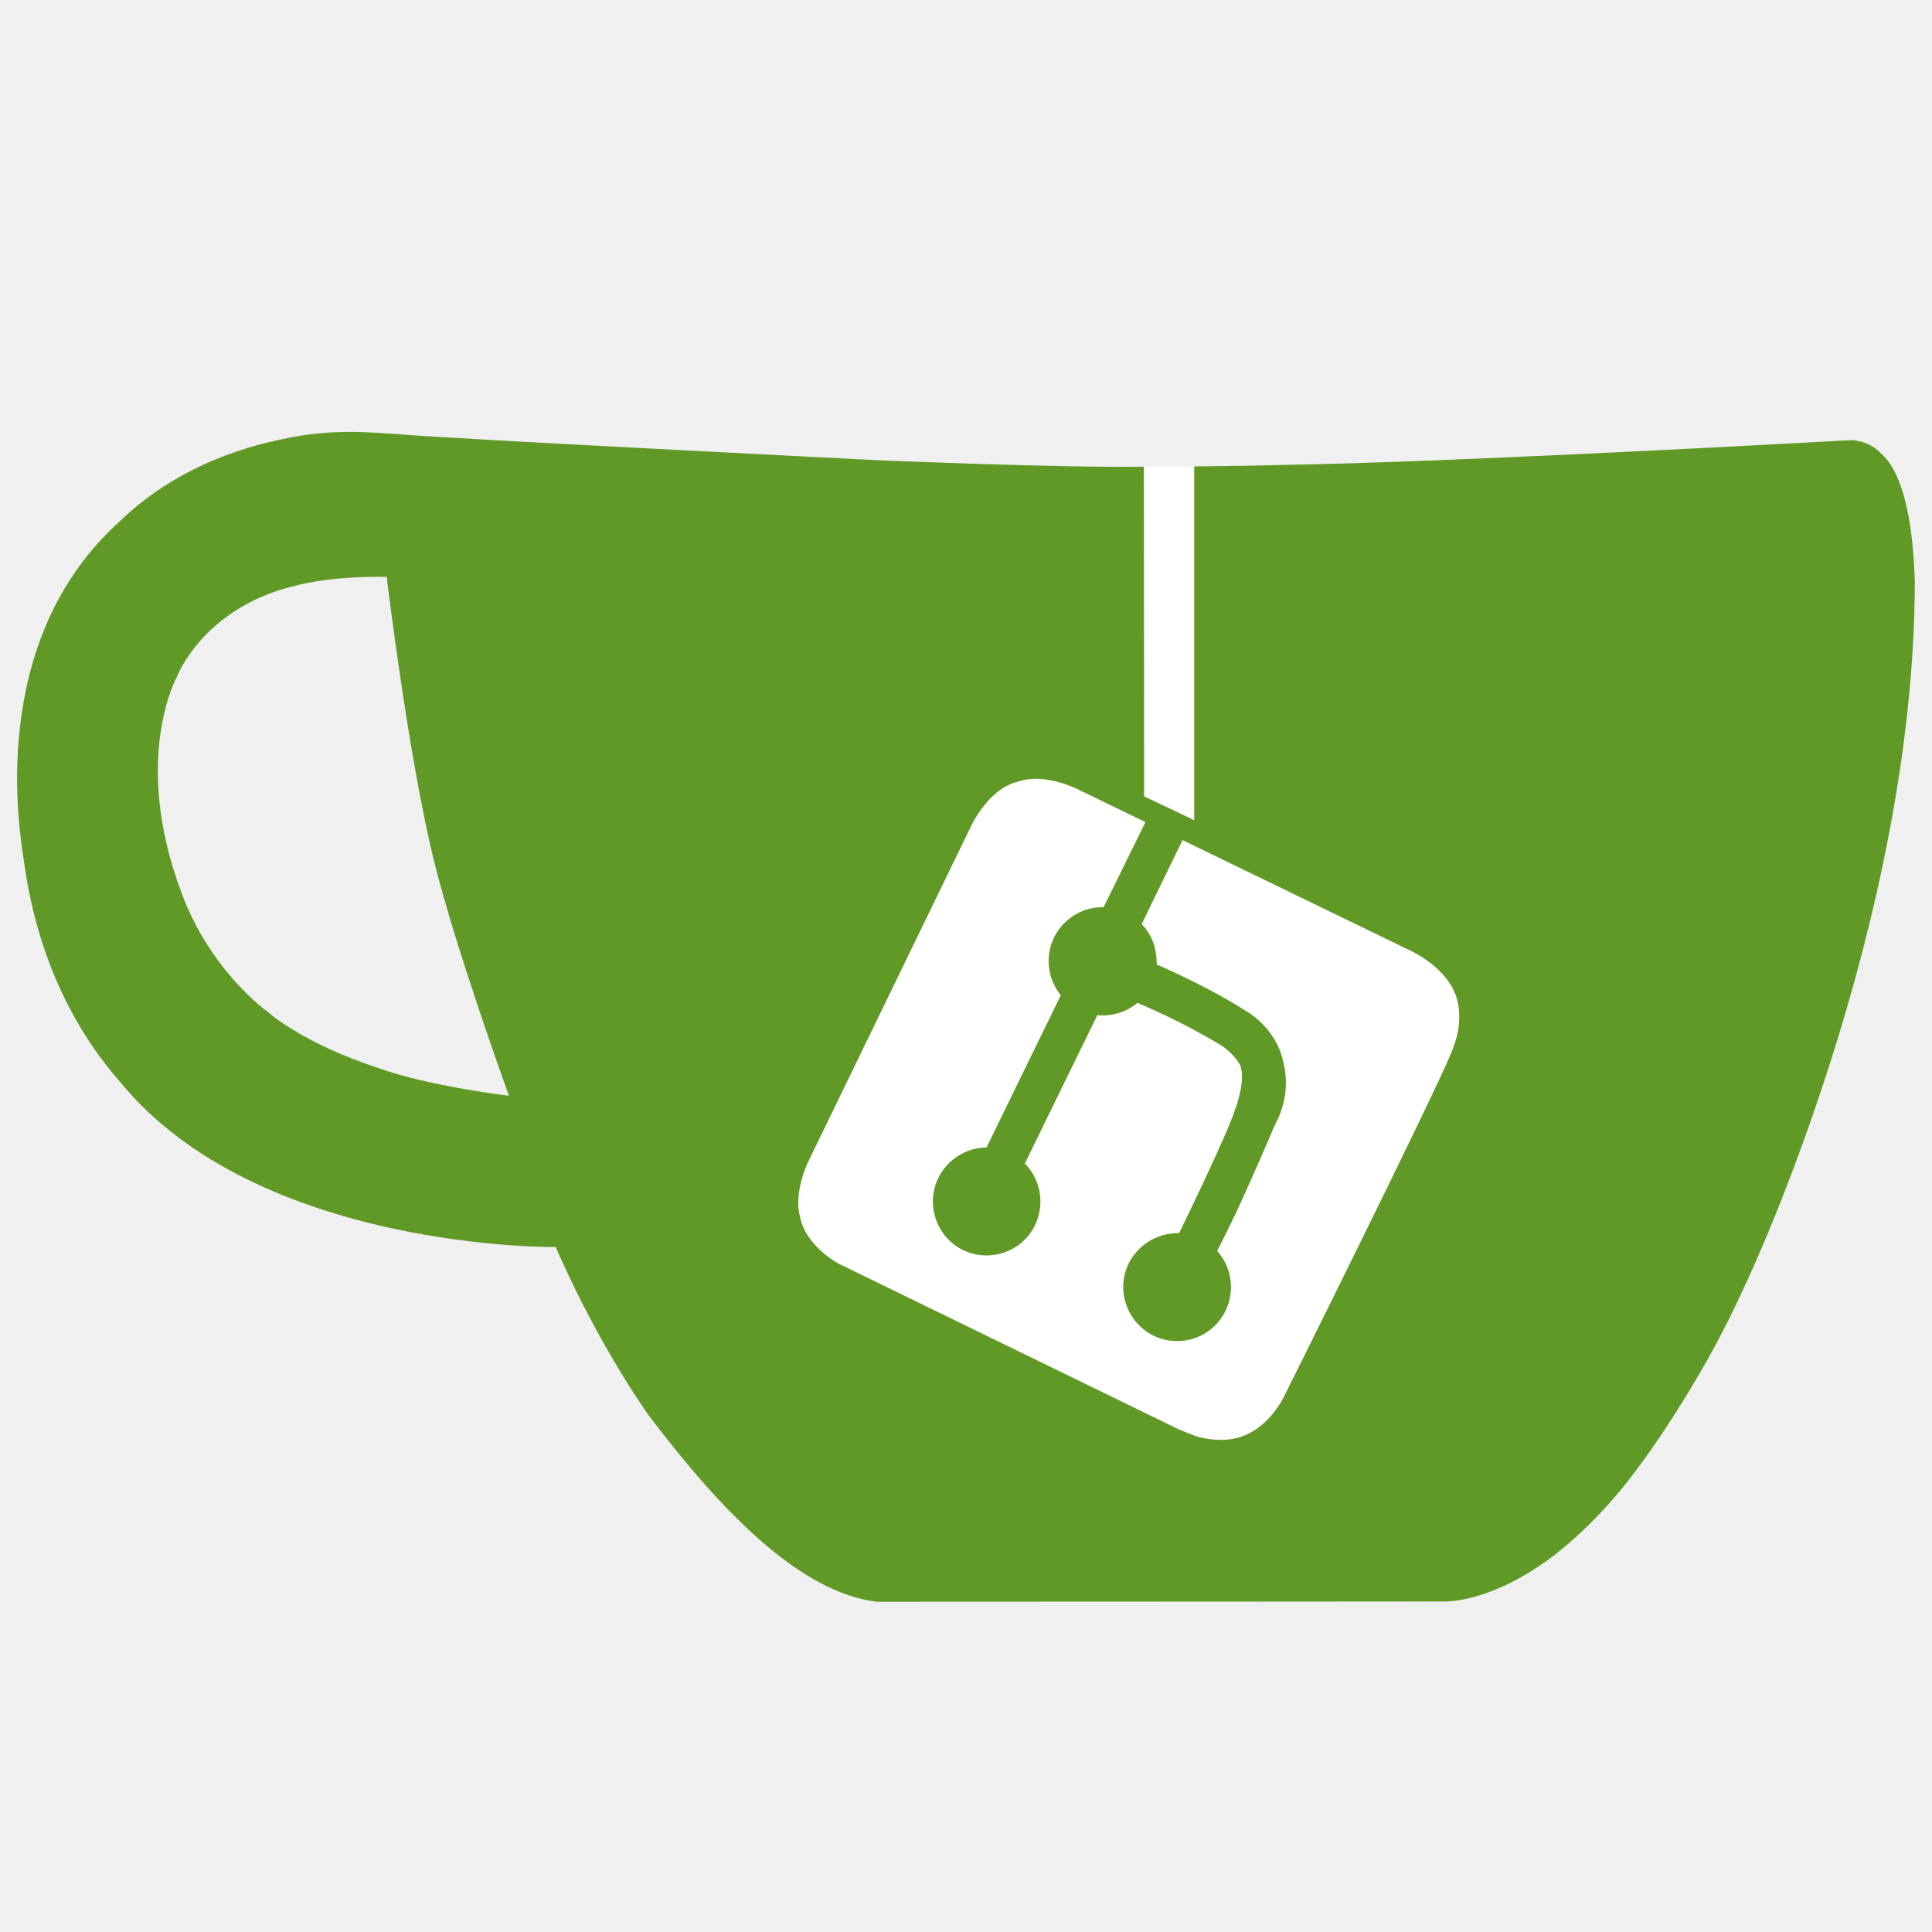
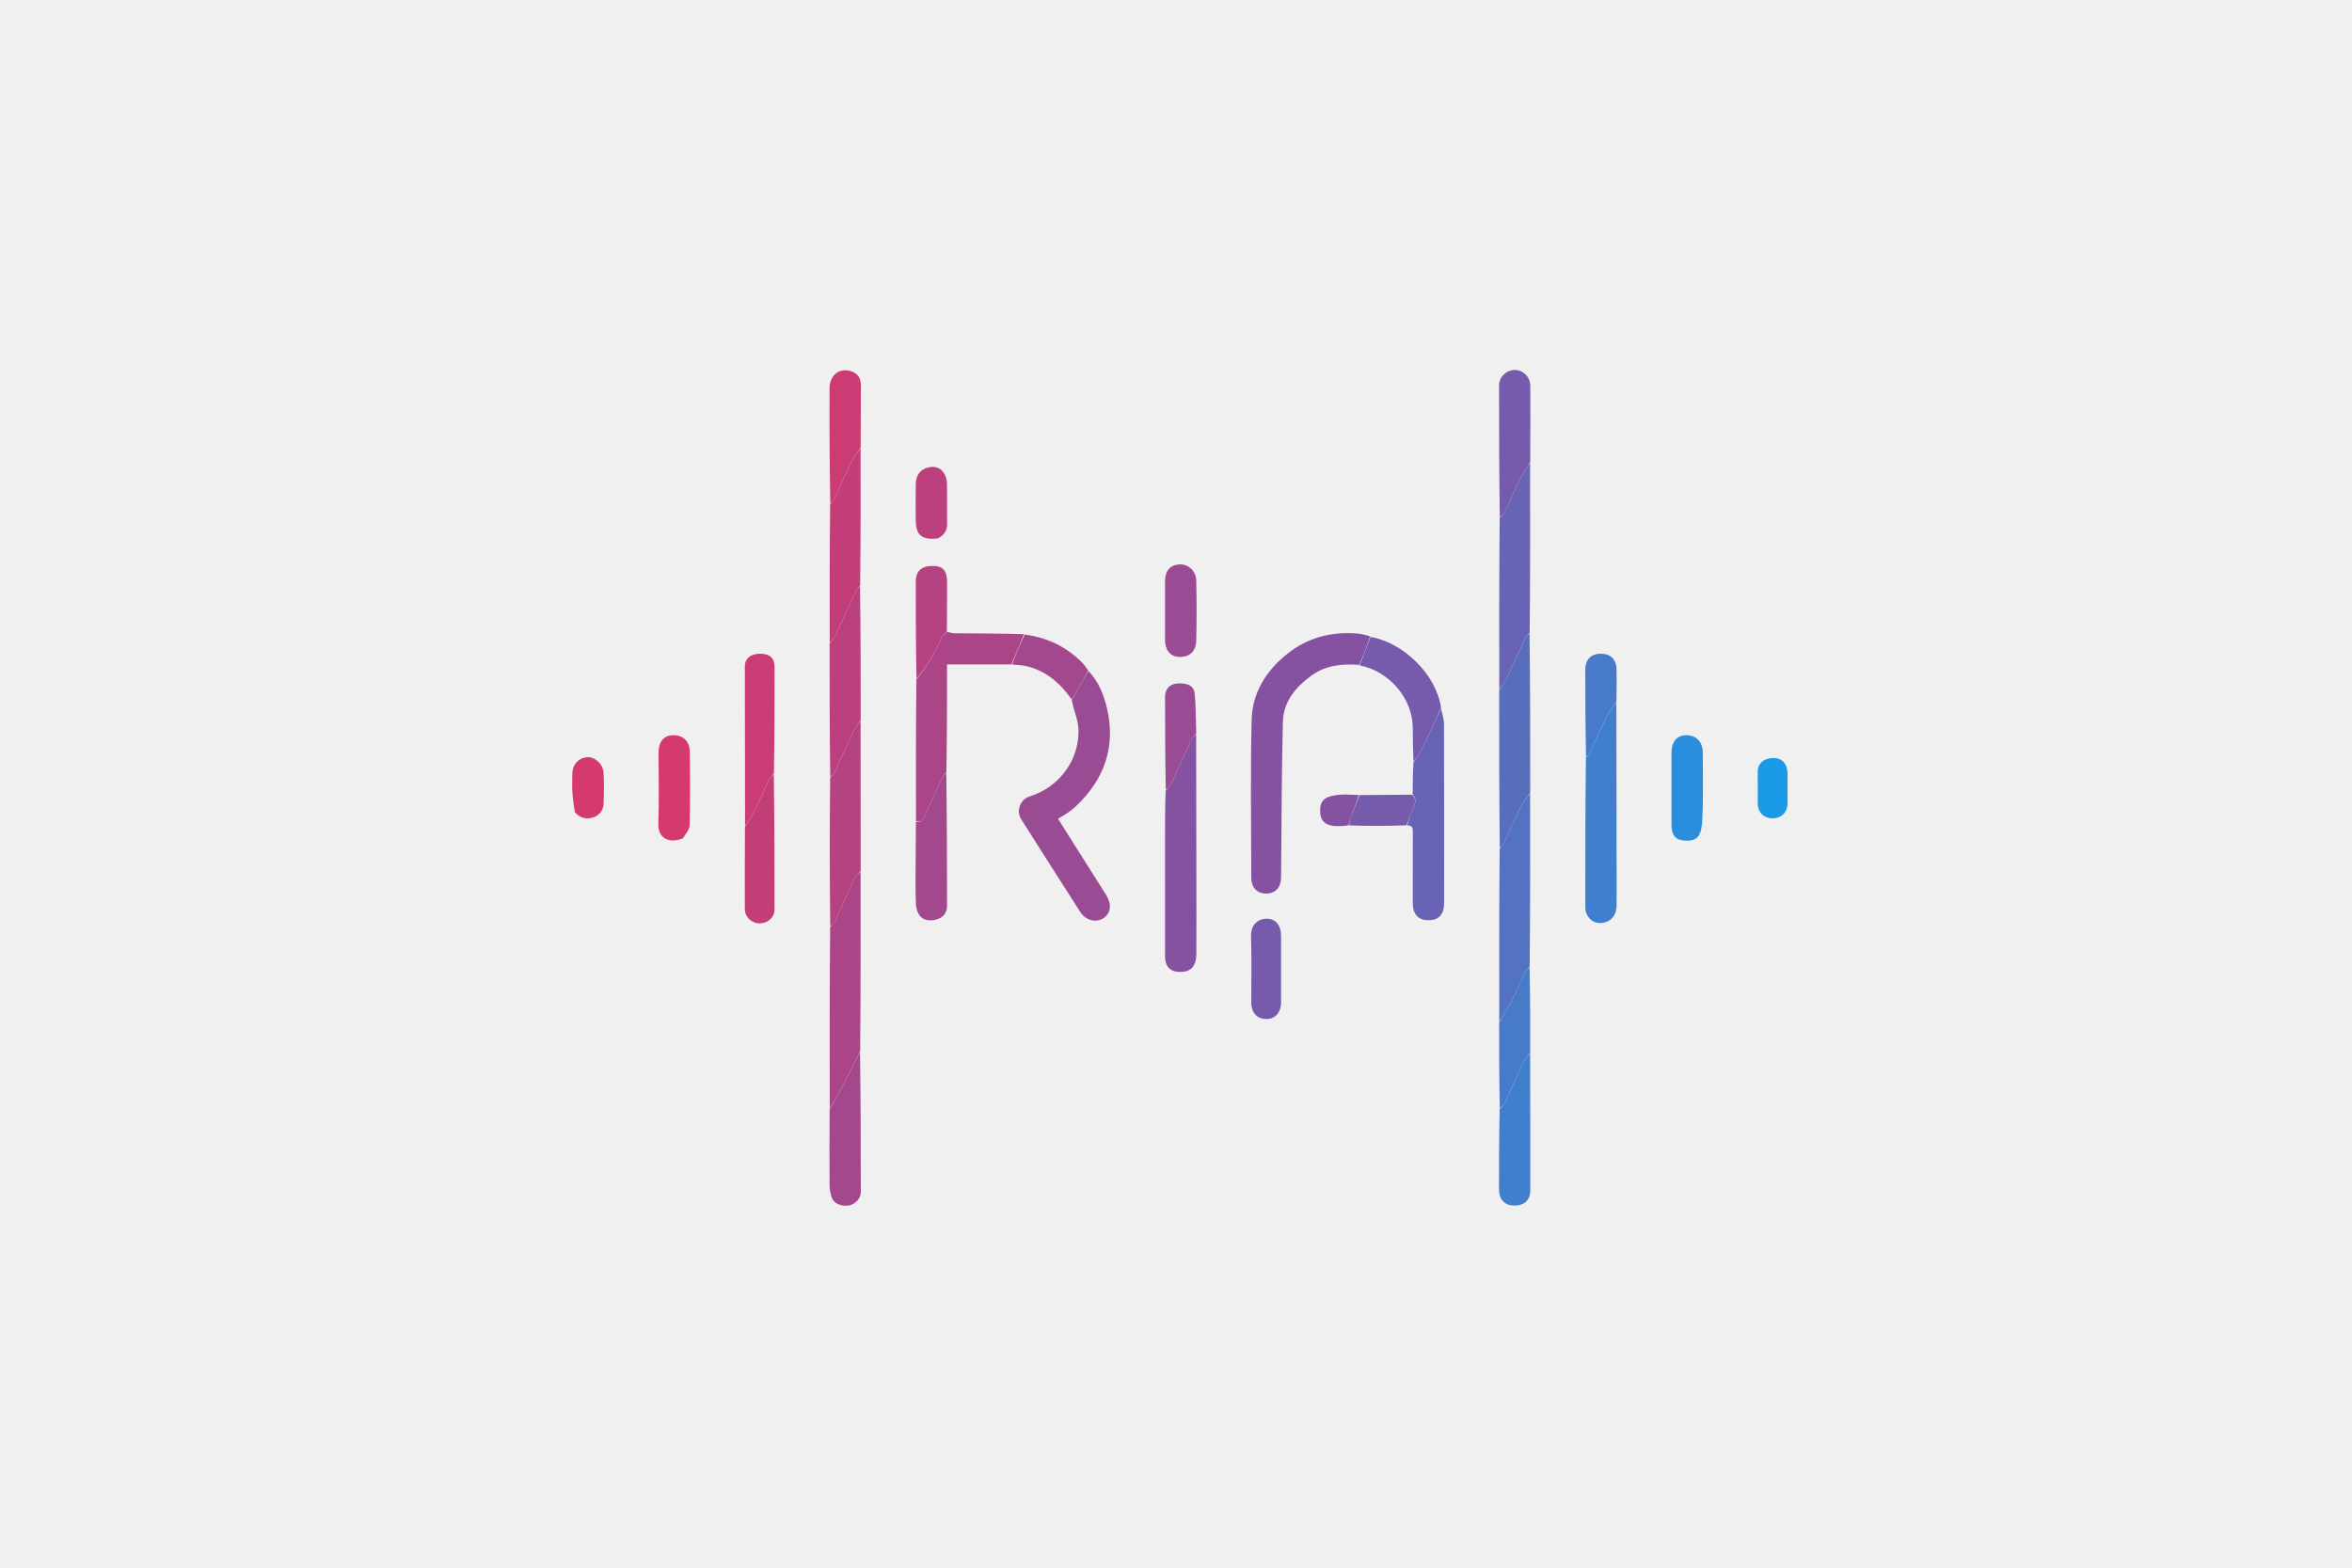
- <svg xmlns="http://www.w3.org/2000/svg" xml:space="preserve" viewBox="0 0 640 640" width="32" height="32">
-   <path d="m395.9 484.2-126.9-61c-12.5-6-17.9-21.2-11.8-33.8l61-126.9c6-12.5 21.2-17.9 33.8-11.8 17.2 8.3 27.1 13 27.1 13l-.1-109.2 16.7-.1.1 117.1s57.4 24.2 83.1 40.1c3.7 2.3 10.2 6.8 12.9 14.4 2.1 6.1 2 13.1-1 19.3l-61 126.9c-6.2 12.7-21.4 18.1-33.9 12" style="fill:#fff" />
-   <path d="M622.7 149.8c-4.1-4.1-9.6-4-9.6-4s-117.2 6.6-177.9 8c-13.3.3-26.5.6-39.6.7v117.2c-5.5-2.6-11.1-5.3-16.6-7.9 0-36.4-.1-109.2-.1-109.2-29 .4-89.2-2.2-89.2-2.2s-141.4-7.1-156.8-8.5c-9.8-.6-22.5-2.1-39 1.5-8.7 1.8-33.5 7.4-53.8 26.9C-4.9 212.4 6.6 276.2 8 285.8c1.7 11.7 6.9 44.2 31.7 72.5 45.8 56.1 144.4 54.8 144.4 54.8s12.1 28.9 30.6 55.5c25 33.1 50.7 58.9 75.7 62 63 0 188.9-.1 188.9-.1s12 .1 28.3-10.3c14-8.5 26.5-23.4 26.5-23.4S547 483 565 451.5c5.5-9.7 10.1-19.1 14.1-28 0 0 55.2-117.1 55.2-231.1-1.1-34.5-9.6-40.6-11.6-42.6M125.6 353.9c-25.9-8.5-36.9-18.7-36.9-18.7S69.6 321.8 60 295.4c-16.5-44.2-1.4-71.2-1.4-71.2s8.4-22.5 38.5-30c13.8-3.7 31-3.1 31-3.1s7.1 59.4 15.7 94.2c7.2 29.2 24.8 77.7 24.8 77.7s-26.1-3.1-43-9.1m300.3 107.6s-6.1 14.5-19.6 15.4c-5.8.4-10.3-1.2-10.3-1.2s-.3-.1-5.3-2.1l-112.9-55s-10.9-5.7-12.8-15.6c-2.2-8.1 2.7-18.1 2.7-18.1L322 273s4.8-9.7 12.2-13c.6-.3 2.3-1 4.5-1.5 8.1-2.1 18 2.8 18 2.8L467.4 315s12.6 5.7 15.3 16.2c1.9 7.4-.5 14-1.8 17.2-6.3 15.4-55 113.1-55 113.1" style="fill:#609926" />
-   <path d="M326.8 380.1c-8.2.1-15.4 5.8-17.3 13.8s2 16.3 9.1 20c7.7 4 17.5 1.8 22.7-5.4 5.1-7.1 4.3-16.9-1.8-23.1l24-49.1c1.5.1 3.7.2 6.2-.5 4.1-.9 7.1-3.6 7.1-3.6 4.2 1.8 8.6 3.8 13.2 6.1 4.8 2.4 9.3 4.9 13.4 7.3.9.5 1.8 1.1 2.8 1.9 1.6 1.3 3.4 3.1 4.7 5.5 1.9 5.5-1.9 14.9-1.9 14.9-2.3 7.6-18.4 40.6-18.4 40.6-8.1-.2-15.3 5-17.7 12.5-2.6 8.1 1.1 17.3 8.9 21.3s17.4 1.7 22.5-5.3c5-6.8 4.6-16.3-1.1-22.6 1.9-3.7 3.7-7.4 5.6-11.3 5-10.4 13.5-30.4 13.5-30.4.9-1.7 5.7-10.3 2.7-21.3-2.5-11.4-12.6-16.7-12.6-16.7-12.2-7.9-29.2-15.2-29.2-15.2s0-4.1-1.1-7.1c-1.1-3.1-2.8-5.1-3.9-6.3 4.7-9.7 9.4-19.3 14.1-29-4.1-2-8.1-4-12.2-6.1-4.8 9.8-9.7 19.7-14.5 29.5-6.7-.1-12.9 3.5-16.1 9.4-3.4 6.3-2.7 14.1 1.9 19.8z" style="fill:#609926" />
+ <svg xmlns="http://www.w3.org/2000/svg" version="1.1" id="Layer_1" x="0px" y="0px" width="100%" viewBox="0 0 1500 1000" enable-background="new 0 0 1500 1000" xml:space="preserve">
+   <path fill="none" opacity="1" stroke="none" d=" M828,1001   C552,1001 276.5,1001 1,1001   C1,667.667 1,334.333 1,1   C501,1 1001,1 1501,1   C1501,334.333 1501,667.667 1501,1001   C1276.833,1001 1052.667,1001 828,1001  M866.076,507.03   C861.589,507.021 857.038,506.527 852.628,507.108   C844.523,508.176 841.446,510.815 841.968,518.732   C842.322,524.096 846.027,527.001 853.034,526.992   C855.357,526.989 857.68,526.891 860.932,526.972   C872.956,526.926 884.98,526.88 897.869,526.97   C901.248,526.482 901.027,528.706 901.021,530.978   C900.981,545.961 900.974,560.943 901.011,575.926   C901.03,583.315 904.5,587.039 911.161,586.999   C917.605,586.961 920.996,583.236 920.997,576.14   C921.003,538.018 921.048,499.896 920.915,461.774   C920.904,458.479 919.702,455.189 919.009,451.097   C916.118,430.715 895.508,409.99 873.574,405.22   C870.487,404.813 867.411,404.228 864.31,404.03   C848.299,403.009 833.713,406.959 821.043,417.01   C807.514,427.743 798.711,441.784 798.26,458.964   C797.378,492.599 797.99,526.274 798.009,559.933   C798.013,566.184 801.775,570.054 807.643,569.999   C813.402,569.944 816.946,566.031 817.006,559.794   C817.325,526.701 817.36,493.601 818.154,460.519   C818.463,447.612 826.28,438.289 836.372,430.945   C845.544,424.271 856.073,423.274 867.385,424.763   C886.141,428.139 900.858,445.663 901,464.102   C901.057,471.402 901.111,478.702 901.031,486.93   C901.005,493.583 900.979,500.237 900.026,506.981   C889.019,507.041 878.011,507.102 866.076,507.03  M956.032,707.929   C956.021,724.893 955.994,741.856 956.007,758.819   C956.011,765.113 959.572,768.887 965.491,769.003   C971.934,769.13 975.932,765.736 975.947,759.305   C976.016,730.205 975.89,701.104 975.971,671.074   C975.926,653.048 975.88,635.022 975.972,616.068   C975.926,579.38 975.88,542.692 975.97,505.074   C975.924,471.385 975.878,437.695 975.968,403.077   C975.923,367.052 975.878,331.027 975.968,294.072   C975.978,278.116 976.041,262.159 975.971,246.202   C975.946,240.548 971.565,236.127 966.233,236.001   C960.951,235.877 956.055,240.279 956.046,245.735   C956.004,273.823 956.112,301.91 956.031,330.926   C956.077,367.284 956.122,403.643 956.033,440.929   C956.077,474.286 956.122,507.642 956.031,541.927   C956.076,578.616 956.12,615.304 956.031,652.923   C956.076,670.949 956.122,688.975 956.032,707.929  M475.027,527.924   C475.018,545.206 474.969,562.489 475.025,579.771   C475.042,585.016 479.349,589.037 484.573,588.995   C489.649,588.954 493.954,585.17 493.958,580.233   C493.982,551.488 493.888,522.743 493.969,493.07   C493.98,470.596 494.014,448.122 493.984,425.648   C493.977,419.824 491.027,417.063 485.045,416.997   C478.955,416.93 475.027,419.959 475.027,425.122   C475.026,459.08 475.11,493.038 475.027,527.924  M529.027,321.925   C529.073,351.282 529.12,380.639 529.028,410.924   C529.074,439.282 529.12,467.639 529.028,496.925   C529.074,528.282 529.121,559.639 529.029,591.925   C529.075,630.282 529.121,668.639 529.03,707.925   C529.02,723.887 528.955,739.85 529.056,755.812   C529.073,758.389 529.575,761.035 530.302,763.518   C531.467,767.497 536.085,769.673 541.184,768.987   C545.092,768.462 548.982,764.5 548.98,760.781   C548.958,730.854 548.888,700.927 548.968,670.072   C548.923,632.048 548.878,594.024 548.968,555.071   C548.923,523.381 548.878,491.691 548.969,459.072   C548.924,430.714 548.879,402.357 548.969,373.07   C548.924,344.047 548.878,315.024 548.969,285.072   C548.979,271.95 548.968,258.828 549.012,245.706   C549.026,241.483 547.343,238.475 543.273,236.983   C535.731,234.217 529.13,238.908 529.074,247.757   C528.918,272.169 529.111,296.583 529.027,321.925  M1011.033,483.929   C1011.021,515.576 1010.994,547.222 1011.041,578.868   C1011.043,580.423 1011.382,582.137 1012.094,583.501   C1014.308,587.745 1018.209,589.399 1022.678,588.594   C1027.805,587.671 1030.905,583.417 1030.977,577.911   C1031.085,569.585 1031.015,561.256 1031.002,552.928   C1030.949,517.954 1030.89,482.979 1030.97,447.076   C1030.98,440.433 1031.093,433.788 1030.97,427.147   C1030.846,420.4 1027.064,416.861 1020.454,417.002   C1014.568,417.128 1011.003,420.92 1011.012,427.208   C1011.04,445.806 1011.113,464.403 1011.033,483.929  M762.968,467.07   C762.651,458.838 762.692,450.57 761.883,442.386   C761.388,437.372 757.212,435.457 750.429,436.005   C746.144,436.352 743.028,439.62 743.027,444.186   C743.022,464.121 743.111,484.057 743.031,504.923   C743.02,514.417 743.003,523.912 743.001,533.406   C742.997,558.892 742.986,584.377 743.009,609.863   C743.015,616.602 746.343,620.025 752.704,620   C759.508,619.974 762.936,616.241 762.975,608.408   C763.055,592.418 763.018,576.426 762.996,560.436   C762.954,529.623 762.889,498.811 762.968,467.07  M603.968,402.071   C603.979,391.763 603.996,381.455 603.997,371.147   C603.998,364.065 601.345,361.07 595.041,360.999   C587.734,360.917 584.057,364.113 584.039,371.158   C583.986,391.771 584.111,412.384 584.028,433.925   C584.074,463.95 584.12,493.974 584.028,524.927   C584.019,531.593 584.004,538.258 584.001,544.924   C583.997,555.256 583.668,565.602 584.107,575.915   C584.453,584.049 588.444,587.298 593.814,587.068   C599.782,586.812 603.961,583.534 603.965,577.978   C603.985,549.653 603.89,521.327 603.969,492.073   C603.969,469.495 603.969,446.918 603.969,423.832   C618.085,423.832 631.541,423.832 645.88,423.969   C648.318,424.184 650.8,424.177 653.188,424.65   C666.492,427.287 675.878,435.397 683.152,447.193   C684.768,453.152 687.536,459.062 687.786,465.077   C688.567,483.916 676.237,501.871 656.783,507.99   C650.561,509.947 647.851,517.192 651.311,522.655   C663.813,542.393 676.373,562.096 688.97,581.774   C692.471,587.243 699.162,588.862 703.875,585.581   C708.564,582.317 709.108,576.648 705.406,570.805   C695.276,554.817 685.187,538.804 674.754,522.283   C676.718,521.095 678.693,520.026 680.529,518.756   C682.416,517.45 684.293,516.082 685.957,514.512   C704.222,497.283 711.783,476.567 705.946,451.709   C703.881,442.918 700.527,434.635 693.815,427.327   C692.735,425.91 691.788,424.364 690.553,423.098   C680.447,412.734 668.14,406.686 653.04,404.119   C638.323,404.079 623.607,404.071 608.891,403.956   C607.203,403.942 605.519,403.333 603.968,402.071  M435.816,534.646   C437.209,531.944 439.739,529.269 439.806,526.535   C440.191,510.758 440.179,494.964 439.908,479.183   C439.793,472.489 435.132,468.676 428.726,468.999   C423.275,469.273 420.002,473.354 420,479.915   C419.994,494.87 420.44,509.842 419.854,524.774   C419.422,535.803 427.553,537.877 435.816,534.646  M1086.001,513.492   C1086,502.342 1086.109,491.19 1085.959,480.042   C1085.863,472.91 1081.617,468.809 1075.039,469.005   C1069.286,469.176 1066.009,473.21 1066.006,480.148   C1066,495.626 1065.993,511.103 1066.005,526.581   C1066.01,532.123 1068.317,535.333 1072.685,535.983   C1079.679,537.023 1083.52,535.275 1084.879,529.195   C1085.94,524.446 1085.676,519.401 1086.001,513.492  M817,598.64   C817,598.141 817,597.642 817,597.143   C816.999,590.154 813.538,585.894 807.582,586.049   C801.145,586.217 797.662,591.026 797.856,597.135   C798.304,611.259 797.989,625.406 798.005,639.544   C798.012,645.87 801.526,649.808 807.261,649.993   C813.073,650.181 816.987,645.998 816.995,639.521   C817.011,626.215 817,612.909 817,598.64  M742.999,388.5   C743,394.991 742.995,401.482 743.001,407.972   C743.008,414.616 746.189,418.659 751.663,418.999   C758.194,419.405 762.713,415.815 762.894,408.947   C763.235,395.975 763.178,382.983 762.906,370.007   C762.786,364.329 757.744,359.851 752.698,360.001   C746.326,360.191 743.01,363.956 743.001,371.024   C742.994,376.516 742.999,382.008 742.999,388.5  M598.306,343.22   C602.338,341.36 604.125,338.28 604.043,333.777   C603.885,325.125 604.132,316.464 603.904,307.815   C603.848,305.676 603.043,303.274 601.832,301.508   C599.268,297.769 595.273,297.153 591.205,298.41   C586.206,299.953 584.123,303.919 584.036,308.884   C583.904,316.372 583.985,323.864 584.005,331.354   C584.031,341.309 587.615,344.543 598.306,343.22  M366.907,518.385   C369.944,521.787 373.689,522.77 378.003,521.489   C382.227,520.236 384.658,517.081 384.9,512.944   C385.287,506.318 385.236,499.642 384.932,493.008   C384.68,487.498 379.551,482.787 374.734,483.002   C369.084,483.255 365.07,487.636 364.996,493.706   C364.95,497.528 364.815,501.361 365.035,505.172   C365.279,509.395 365.882,513.598 366.907,518.385  M1126.107,484.407   C1122.344,486.08 1120.857,488.977 1120.96,493.071   C1121.122,499.56 1120.99,506.056 1121.004,512.549   C1121.016,518.193 1124.915,522.029 1130.575,522.002   C1136.152,521.975 1139.991,518.076 1140,512.404   C1140.011,506.244 1140.008,500.083 1139.999,493.923   C1139.987,485.648 1134.865,481.822 1126.107,484.407  z" />
+   <path fill="#8551A1" opacity="1" stroke="none" d=" M866.97,424.134   C856.073,423.274 845.544,424.271 836.372,430.945   C826.28,438.289 818.463,447.612 818.154,460.519   C817.36,493.601 817.325,526.701 817.006,559.794   C816.946,566.031 813.402,569.944 807.643,569.999   C801.775,570.054 798.013,566.184 798.009,559.933   C797.99,526.274 797.378,492.599 798.26,458.964   C798.711,441.784 807.514,427.743 821.043,417.01   C833.713,406.959 848.299,403.009 864.31,404.03   C867.411,404.228 870.487,404.813 873.794,405.939   C871.666,412.483 869.318,418.309 866.97,424.134  z" />
+   <path fill="#994B94" opacity="1" stroke="none" d=" M694.106,427.949   C700.527,434.635 703.881,442.918 705.946,451.709   C711.783,476.567 704.222,497.283 685.957,514.512   C684.293,516.082 682.416,517.45 680.529,518.756   C678.693,520.026 676.718,521.095 674.754,522.283   C685.187,538.804 695.276,554.817 705.406,570.805   C709.108,576.648 708.564,582.317 703.875,585.581   C699.162,588.862 692.471,587.243 688.97,581.774   C676.373,562.096 663.813,542.393 651.311,522.655   C647.851,517.192 650.561,509.947 656.783,507.99   C676.237,501.871 688.567,483.916 687.786,465.077   C687.536,459.062 684.768,453.152 683.525,446.626   C685.578,443.085 687.261,440.114 688.937,437.139   C690.663,434.077 692.383,431.012 694.106,427.949  z" />
+   <path fill="#AC4588" opacity="1" stroke="none" d=" M644.996,423.832   C631.541,423.832 618.085,423.832 603.969,423.832   C603.969,446.918 603.969,469.495 603.569,492.601   C602.635,493.718 601.919,494.223 601.594,494.911   C597.661,503.233 593.673,511.533 589.958,519.952   C588.75,522.69 587.393,524.494 584.165,523.998   C584.12,493.974 584.074,463.95 584.438,433.415   C591.151,425.2 596.269,416.806 600.069,407.577   C600.788,405.831 602.552,404.514 603.833,403   C605.519,403.333 607.203,403.942 608.891,403.956   C623.607,404.071 638.323,404.079 653.071,404.527   C650.4,411.234 647.698,417.533 644.996,423.832  z" />
+   <path fill="#8551A1" opacity="1" stroke="none" d=" M762.834,467.998   C762.889,498.811 762.954,529.623 762.996,560.436   C763.018,576.426 763.055,592.418 762.975,608.408   C762.936,616.241 759.508,619.974 752.704,620   C746.343,620.025 743.015,616.602 743.009,609.863   C742.986,584.377 742.997,558.892 743.001,533.406   C743.003,523.912 743.02,514.417 743.43,504.397   C744.867,502.614 746.225,501.505 746.893,500.075   C751.023,491.219 754.932,482.259 759.076,473.41   C759.995,471.45 761.564,469.794 762.834,467.998  z" />
+   <path fill="#407FCD" opacity="1" stroke="none" d=" M1030.832,448.005   C1030.89,482.979 1030.949,517.954 1031.002,552.928   C1031.015,561.256 1031.085,569.585 1030.977,577.911   C1030.905,583.417 1027.805,587.671 1022.678,588.594   C1018.209,589.399 1014.308,587.745 1012.094,583.501   C1011.382,582.137 1011.043,580.423 1011.041,578.868   C1010.994,547.222 1011.021,515.576 1011.433,483.401   C1012.368,482.282 1013.083,481.777 1013.408,481.088   C1017.342,472.759 1021.083,464.336 1025.184,456.091   C1026.632,453.18 1028.925,450.688 1030.832,448.005  z" />
+   <path fill="#6863B4" opacity="1" stroke="none" d=" M919.053,451.896   C919.702,455.189 920.904,458.479 920.915,461.774   C921.048,499.896 921.003,538.018 920.997,576.14   C920.996,583.236 917.605,586.961 911.161,586.999   C904.5,587.039 901.03,583.315 901.011,575.926   C900.974,560.943 900.981,545.961 901.021,530.978   C901.027,528.706 901.248,526.482 897.437,526.52   C898.41,522.553 899.741,519.005 901.243,515.53   C902.527,512.56 903.779,509.682 900.954,506.89   C900.979,500.237 901.005,493.583 901.442,486.418   C903.235,483.774 904.856,481.756 905.959,479.487   C910.41,470.333 914.702,461.1 919.053,451.896  z" />
+   <path fill="#AC4588" opacity="1" stroke="none" d=" M548.833,556   C548.878,594.024 548.923,632.048 548.567,670.6   C544.435,678.625 540.809,686.178 536.931,693.599   C534.543,698.169 531.768,702.537 529.167,706.996   C529.121,668.639 529.075,630.282 529.431,591.398   C530.842,589.606 532.15,588.48 532.809,587.055   C536.881,578.236 540.716,569.307 544.857,560.522   C545.679,558.778 547.482,557.496 548.833,556  z" />
+   <path fill="#5372C1" opacity="1" stroke="none" d=" M975.834,506.004   C975.88,542.692 975.926,579.38 975.562,616.58   C974.213,618.162 972.976,619.091 972.389,620.328   C969.785,625.821 967.578,631.51 964.823,636.922   C962.198,642.078 959.071,646.979 956.165,651.992   C956.12,615.304 956.076,578.616 956.431,541.399   C957.746,539.533 958.864,538.29 959.541,536.841   C962.913,529.627 965.985,522.267 969.548,515.151   C971.189,511.874 973.711,509.039 975.834,506.004  z" />
+   <path fill="#6863B4" opacity="1" stroke="none" d=" M956.167,440.001   C956.122,403.643 956.077,367.284 956.44,330.415   C957.709,328.979 958.863,328.193 959.381,327.104   C962.701,320.128 965.731,313.01 969.167,306.093   C971.08,302.242 973.592,298.689 975.833,295.001   C975.878,331.027 975.923,367.052 975.567,403.604   C974.306,405.11 973.158,405.955 972.632,407.088   C968.658,415.644 964.9,424.302 960.858,432.825   C959.645,435.383 957.75,437.618 956.167,440.001  z" />
+   <path fill="#596DBD" opacity="1" stroke="none" d=" M956.1,440.465   C957.75,437.618 959.645,435.383 960.858,432.825   C964.9,424.302 968.658,415.644 972.632,407.088   C973.158,405.955 974.306,405.11 975.499,404.069   C975.878,437.695 975.924,471.385 975.902,505.539   C973.711,509.039 971.189,511.874 969.548,515.151   C965.985,522.267 962.913,529.627 959.541,536.841   C958.864,538.29 957.746,539.533 956.499,540.935   C956.122,507.642 956.077,474.286 956.1,440.465  z" />
+   <path fill="#B54382" opacity="1" stroke="none" d=" M548.9,555.536   C547.482,557.496 545.679,558.778 544.857,560.522   C540.716,569.307 536.881,578.236 532.809,587.055   C532.15,588.48 530.842,589.606 529.5,590.933   C529.121,559.639 529.074,528.282 529.43,496.398   C530.744,494.538 531.854,493.299 532.535,491.857   C536.915,482.586 541.147,473.244 545.571,463.995   C546.292,462.488 547.728,461.324 548.833,460.001   C548.878,491.691 548.923,523.381 548.9,555.536  z" />
+   <path fill="#C33E79" opacity="1" stroke="none" d=" M548.833,286   C548.878,315.024 548.924,344.047 548.554,373.585   C547.378,375.086 546.407,375.973 545.891,377.073   C541.379,386.697 537.002,396.384 532.439,405.984   C531.72,407.498 530.276,408.667 529.167,409.995   C529.12,380.639 529.073,351.282 529.444,321.412   C530.396,320.539 531.195,320.302 531.425,319.802   C535.349,311.286 539.061,302.669 543.15,294.235   C544.588,291.269 546.913,288.733 548.833,286  z" />
+   <path fill="#CB3C74" opacity="1" stroke="none" d=" M475.166,526.995   C475.11,493.038 475.026,459.08 475.027,425.122   C475.027,419.959 478.955,416.93 485.045,416.997   C491.027,417.063 493.977,419.824 493.984,425.648   C494.014,448.122 493.98,470.596 493.56,493.582   C492.287,495.028 491.129,495.821 490.608,496.917   C487.626,503.19 484.955,509.615 481.853,515.826   C479.92,519.697 477.415,523.282 475.166,526.995  z" />
+   <path fill="#BC407D" opacity="1" stroke="none" d=" M529.097,410.46   C530.276,408.667 531.72,407.498 532.439,405.984   C537.002,396.384 541.379,386.697 545.891,377.073   C546.407,375.973 547.378,375.086 548.486,374.049   C548.879,402.357 548.924,430.714 548.901,459.537   C547.728,461.324 546.292,462.488 545.571,463.995   C541.147,473.244 536.915,482.586 532.535,491.857   C531.854,493.299 530.744,494.538 529.499,495.934   C529.12,467.639 529.074,439.282 529.097,410.46  z" />
+   <path fill="#A4488D" opacity="1" stroke="none" d=" M529.098,707.46   C531.768,702.537 534.543,698.169 536.931,693.599   C540.809,686.178 544.435,678.625 548.5,671.064   C548.888,700.927 548.958,730.854 548.98,760.781   C548.982,764.5 545.092,768.462 541.184,768.987   C536.085,769.673 531.467,767.497 530.302,763.518   C529.575,761.035 529.073,758.389 529.056,755.812   C528.955,739.85 529.02,723.887 529.098,707.46  z" />
+   <path fill="#407FCD" opacity="1" stroke="none" d=" M975.833,672.003   C975.89,701.104 976.016,730.205 975.947,759.305   C975.932,765.736 971.934,769.13 965.491,769.003   C959.572,768.887 956.011,765.113 956.007,758.819   C955.994,741.856 956.021,724.893 956.442,707.417   C957.715,705.972 958.88,705.18 959.392,704.083   C963.656,694.95 967.724,685.724 972.044,676.618   C972.872,674.874 974.548,673.531 975.833,672.003  z" />
+   <path fill="#A4488D" opacity="1" stroke="none" d=" M584.097,524.463   C587.393,524.494 588.75,522.69 589.958,519.952   C593.673,511.533 597.661,503.233 601.594,494.911   C601.919,494.223 602.635,493.718 603.502,493.065   C603.89,521.327 603.985,549.653 603.965,577.978   C603.961,583.534 599.782,586.812 593.814,587.068   C588.444,587.298 584.453,584.049 584.107,575.915   C583.668,565.602 583.997,555.256 584.001,544.924   C584.004,538.258 584.019,531.593 584.097,524.463  z" />
+   <path fill="#765AAB" opacity="1" stroke="none" d=" M975.901,294.537   C973.592,298.689 971.08,302.242 969.167,306.093   C965.731,313.01 962.701,320.128 959.381,327.104   C958.863,328.193 957.709,328.979 956.508,329.951   C956.112,301.91 956.004,273.823 956.046,245.735   C956.055,240.279 960.951,235.877 966.233,236.001   C971.565,236.127 975.946,240.548 975.971,246.202   C976.041,262.159 975.978,278.116 975.901,294.537  z" />
+   <path fill="#765AAB" opacity="1" stroke="none" d=" M919.031,451.497   C914.702,461.1 910.41,470.333 905.959,479.487   C904.856,481.756 903.235,483.774 901.509,485.955   C901.111,478.702 901.057,471.402 901,464.102   C900.858,445.663 886.141,428.139 867.177,424.449   C869.318,418.309 871.666,412.483 874.031,406.272   C895.508,409.99 916.118,430.715 919.031,451.497  z" />
+   <path fill="#C33E79" opacity="1" stroke="none" d=" M475.096,527.46   C477.415,523.282 479.92,519.697 481.853,515.826   C484.955,509.615 487.626,503.19 490.608,496.917   C491.129,495.821 492.287,495.028 493.492,494.046   C493.888,522.743 493.982,551.488 493.958,580.233   C493.954,585.17 489.649,588.954 484.573,588.995   C479.349,589.037 475.042,585.016 475.025,579.771   C474.969,562.489 475.018,545.206 475.096,527.46  z" />
+   <path fill="#CB3C74" opacity="1" stroke="none" d=" M548.901,285.536   C546.913,288.733 544.588,291.269 543.15,294.235   C539.061,302.669 535.349,311.286 531.425,319.802   C531.195,320.302 530.396,320.539 529.514,320.948   C529.111,296.583 528.918,272.169 529.074,247.757   C529.13,238.908 535.731,234.217 543.273,236.983   C547.343,238.475 549.026,241.483 549.012,245.706   C548.968,258.828 548.979,271.95 548.901,285.536  z" />
+   <path fill="#D6396C" opacity="1" stroke="none" d=" M435.447,534.813   C427.553,537.877 419.422,535.803 419.854,524.774   C420.44,509.842 419.994,494.87 420,479.915   C420.002,473.354 423.275,469.273 428.726,468.999   C435.132,468.676 439.793,472.489 439.908,479.183   C440.179,494.964 440.191,510.758 439.806,526.535   C439.739,529.269 437.209,531.944 435.447,534.813  z" />
+   <path fill="#2A8EDC" opacity="1" stroke="none" d=" M1086.001,513.99   C1085.676,519.401 1085.94,524.446 1084.879,529.195   C1083.52,535.275 1079.679,537.023 1072.685,535.983   C1068.317,535.333 1066.01,532.123 1066.005,526.581   C1065.993,511.103 1066,495.626 1066.006,480.148   C1066.009,473.21 1069.286,469.176 1075.039,469.005   C1081.617,468.809 1085.863,472.91 1085.959,480.042   C1086.109,491.19 1086,502.342 1086.001,513.99  z" />
+   <path fill="#765AAB" opacity="1" stroke="none" d=" M817,599.121   C817,612.909 817.011,626.215 816.995,639.521   C816.987,645.998 813.073,650.181 807.261,649.993   C801.526,649.808 798.012,645.87 798.005,639.544   C797.989,625.406 798.304,611.259 797.856,597.135   C797.662,591.026 801.145,586.217 807.582,586.049   C813.538,585.894 816.999,590.154 817,597.143   C817,597.642 817,598.141 817,599.121  z" />
+   <path fill="#B54382" opacity="1" stroke="none" d=" M603.901,402.535   C602.552,404.514 600.788,405.831 600.069,407.577   C596.269,416.806 591.151,425.2 584.508,432.951   C584.111,412.384 583.986,391.771 584.039,371.158   C584.057,364.113 587.734,360.917 595.041,360.999   C601.345,361.07 603.998,364.065 603.997,371.147   C603.996,381.455 603.979,391.763 603.901,402.535  z" />
+   <path fill="#477AC9" opacity="1" stroke="none" d=" M975.902,671.539   C974.548,673.531 972.872,674.874 972.044,676.618   C967.724,685.724 963.656,694.95 959.392,704.083   C958.88,705.18 957.715,705.972 956.51,706.953   C956.122,688.975 956.076,670.949 956.098,652.458   C959.071,646.979 962.198,642.078 964.823,636.922   C967.578,631.51 969.785,625.821 972.389,620.328   C972.976,619.091 974.213,618.162 975.493,617.044   C975.88,635.022 975.926,653.048 975.902,671.539  z" />
+   <path fill="#994B94" opacity="1" stroke="none" d=" M742.999,388   C742.999,382.008 742.994,376.516 743.001,371.024   C743.01,363.956 746.326,360.191 752.698,360.001   C757.744,359.851 762.786,364.329 762.906,370.007   C763.178,382.983 763.235,395.975 762.894,408.947   C762.713,415.815 758.194,419.405 751.663,418.999   C746.189,418.659 743.008,414.616 743.001,407.972   C742.995,401.482 743,394.991 742.999,388  z" />
+   <path fill="#994B94" opacity="1" stroke="none" d=" M762.901,467.534   C761.564,469.794 759.995,471.45 759.076,473.41   C754.932,482.259 751.023,491.219 746.893,500.075   C746.225,501.505 744.867,502.614 743.497,503.932   C743.111,484.057 743.022,464.121 743.027,444.186   C743.028,439.62 746.144,436.352 750.429,436.005   C757.212,435.457 761.388,437.372 761.883,442.386   C762.692,450.57 762.651,458.838 762.901,467.534  z" />
+   <path fill="#A4488D" opacity="1" stroke="none" d=" M645.438,423.901   C647.698,417.533 650.4,411.234 653.478,404.761   C668.14,406.686 680.447,412.734 690.553,423.098   C691.788,424.364 692.735,425.91 693.961,427.638   C692.383,431.012 690.663,434.077 688.937,437.139   C687.261,440.114 685.578,443.085 683.521,446.226   C675.878,435.397 666.492,427.287 653.188,424.65   C650.8,424.177 648.318,424.184 645.438,423.901  z" />
+   <path fill="#477AC9" opacity="1" stroke="none" d=" M1030.901,447.541   C1028.925,450.688 1026.632,453.18 1025.184,456.091   C1021.083,464.336 1017.342,472.759 1013.408,481.088   C1013.083,481.777 1012.368,482.282 1011.501,482.937   C1011.113,464.403 1011.04,445.806 1011.012,427.208   C1011.003,420.92 1014.568,417.128 1020.454,417.002   C1027.064,416.861 1030.846,420.4 1030.97,427.147   C1031.093,433.788 1030.98,440.433 1030.901,447.541  z" />
+   <path fill="#BC407D" opacity="1" stroke="none" d=" M597.995,343.483   C587.615,344.543 584.031,341.309 584.005,331.354   C583.985,323.864 583.904,316.372 584.036,308.884   C584.123,303.919 586.206,299.953 591.205,298.41   C595.273,297.153 599.268,297.769 601.832,301.508   C603.043,303.274 603.848,305.676 603.904,307.815   C604.132,316.464 603.885,325.125 604.043,333.777   C604.125,338.28 602.338,341.36 597.995,343.483  z" />
+   <path fill="#765AAB" opacity="1" stroke="none" d=" M900.49,506.935   C903.779,509.682 902.527,512.56 901.243,515.53   C899.741,519.005 898.41,522.553 897.005,526.452   C884.98,526.88 872.956,526.926 860.468,526.521   C860.519,524.351 860.929,522.592 861.568,520.921   C863.329,516.316 865.185,511.747 867.004,507.163   C878.011,507.102 889.019,507.041 900.49,506.935  z" />
+   <path fill="#D6396C" opacity="1" stroke="none" d=" M366.618,518.097   C365.882,513.598 365.279,509.395 365.035,505.172   C364.815,501.361 364.95,497.528 364.996,493.706   C365.07,487.636 369.084,483.255 374.734,483.002   C379.551,482.787 384.68,487.498 384.932,493.008   C385.236,499.642 385.287,506.318 384.9,512.944   C384.658,517.081 382.227,520.236 378.003,521.489   C373.689,522.77 369.944,521.787 366.618,518.097  z" />
+   <path fill="#1A99E6" opacity="1" stroke="none" d=" M1126.464,484.238   C1134.865,481.822 1139.987,485.648 1139.999,493.923   C1140.008,500.083 1140.011,506.244 1140,512.404   C1139.991,518.076 1136.152,521.975 1130.575,522.002   C1124.915,522.029 1121.016,518.193 1121.004,512.549   C1120.99,506.056 1121.122,499.56 1120.96,493.071   C1120.857,488.977 1122.344,486.08 1126.464,484.238  z" />
+   <path fill="#8551A1" opacity="1" stroke="none" d=" M866.54,507.097   C865.185,511.747 863.329,516.316 861.568,520.921   C860.929,522.592 860.519,524.351 860.004,526.453   C857.68,526.891 855.357,526.989 853.034,526.992   C846.027,527.001 842.322,524.096 841.968,518.732   C841.446,510.815 844.523,508.176 852.628,507.108   C857.038,506.527 861.589,507.021 866.54,507.097  z" />
</svg>
